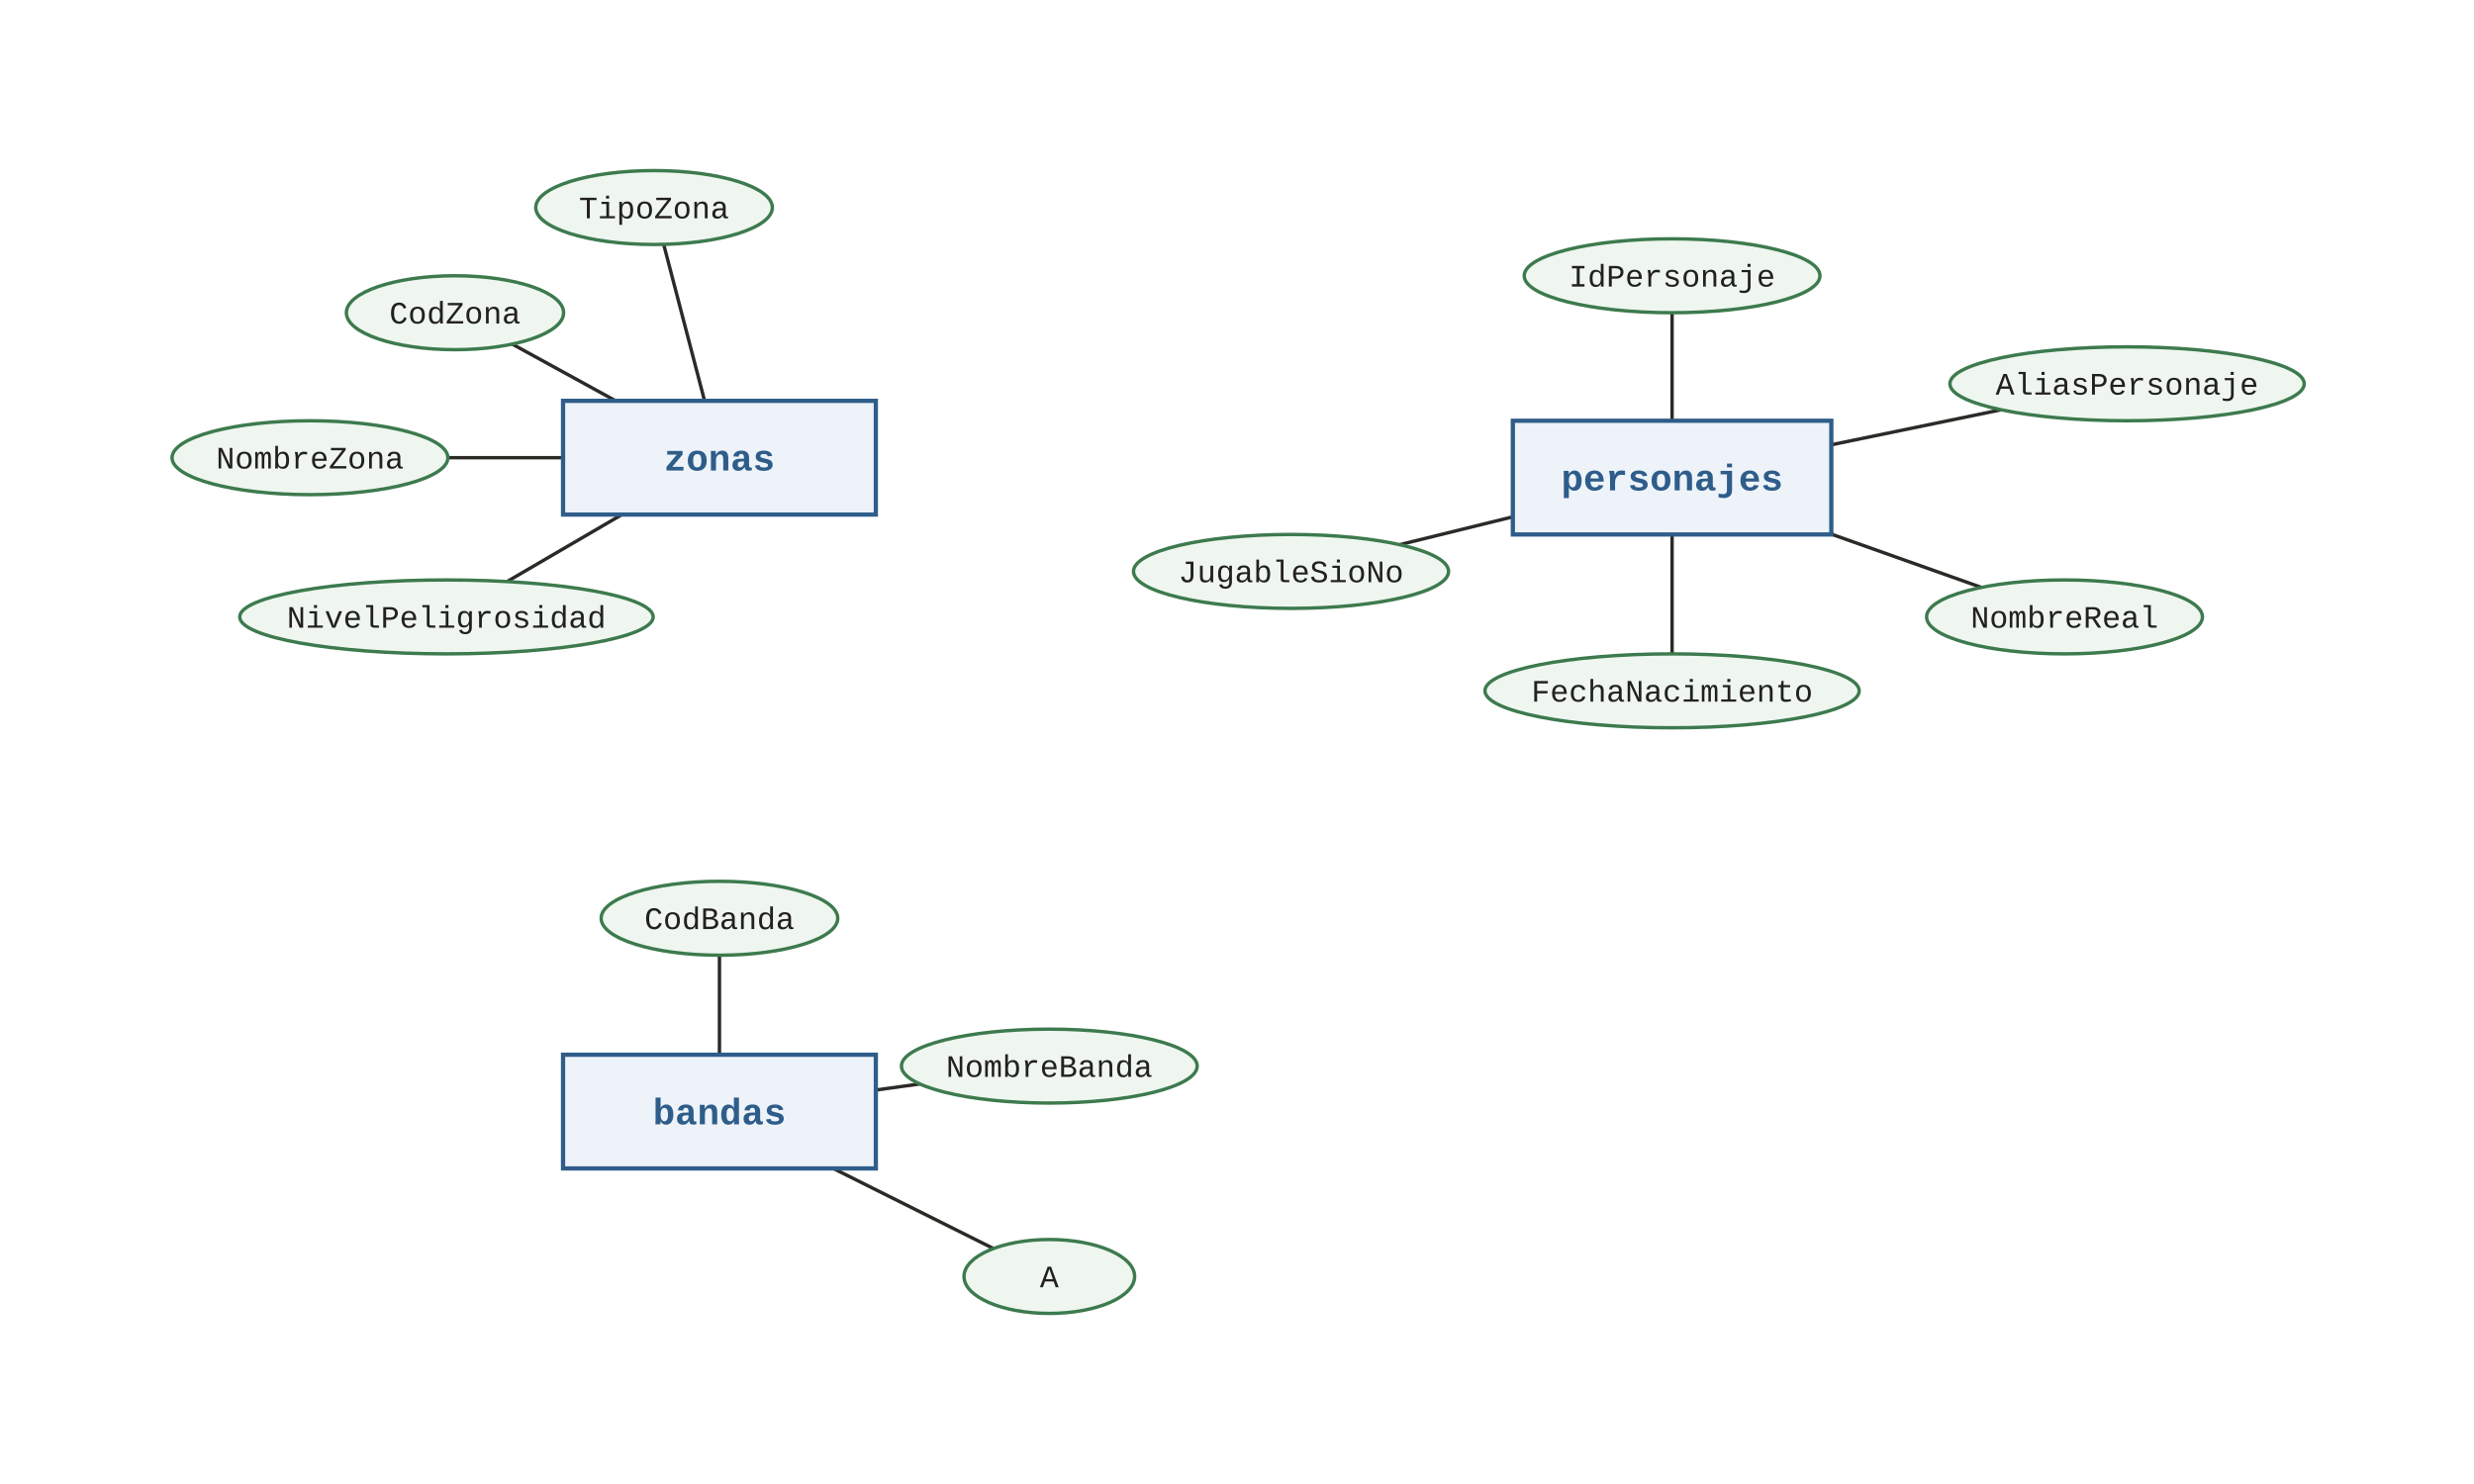
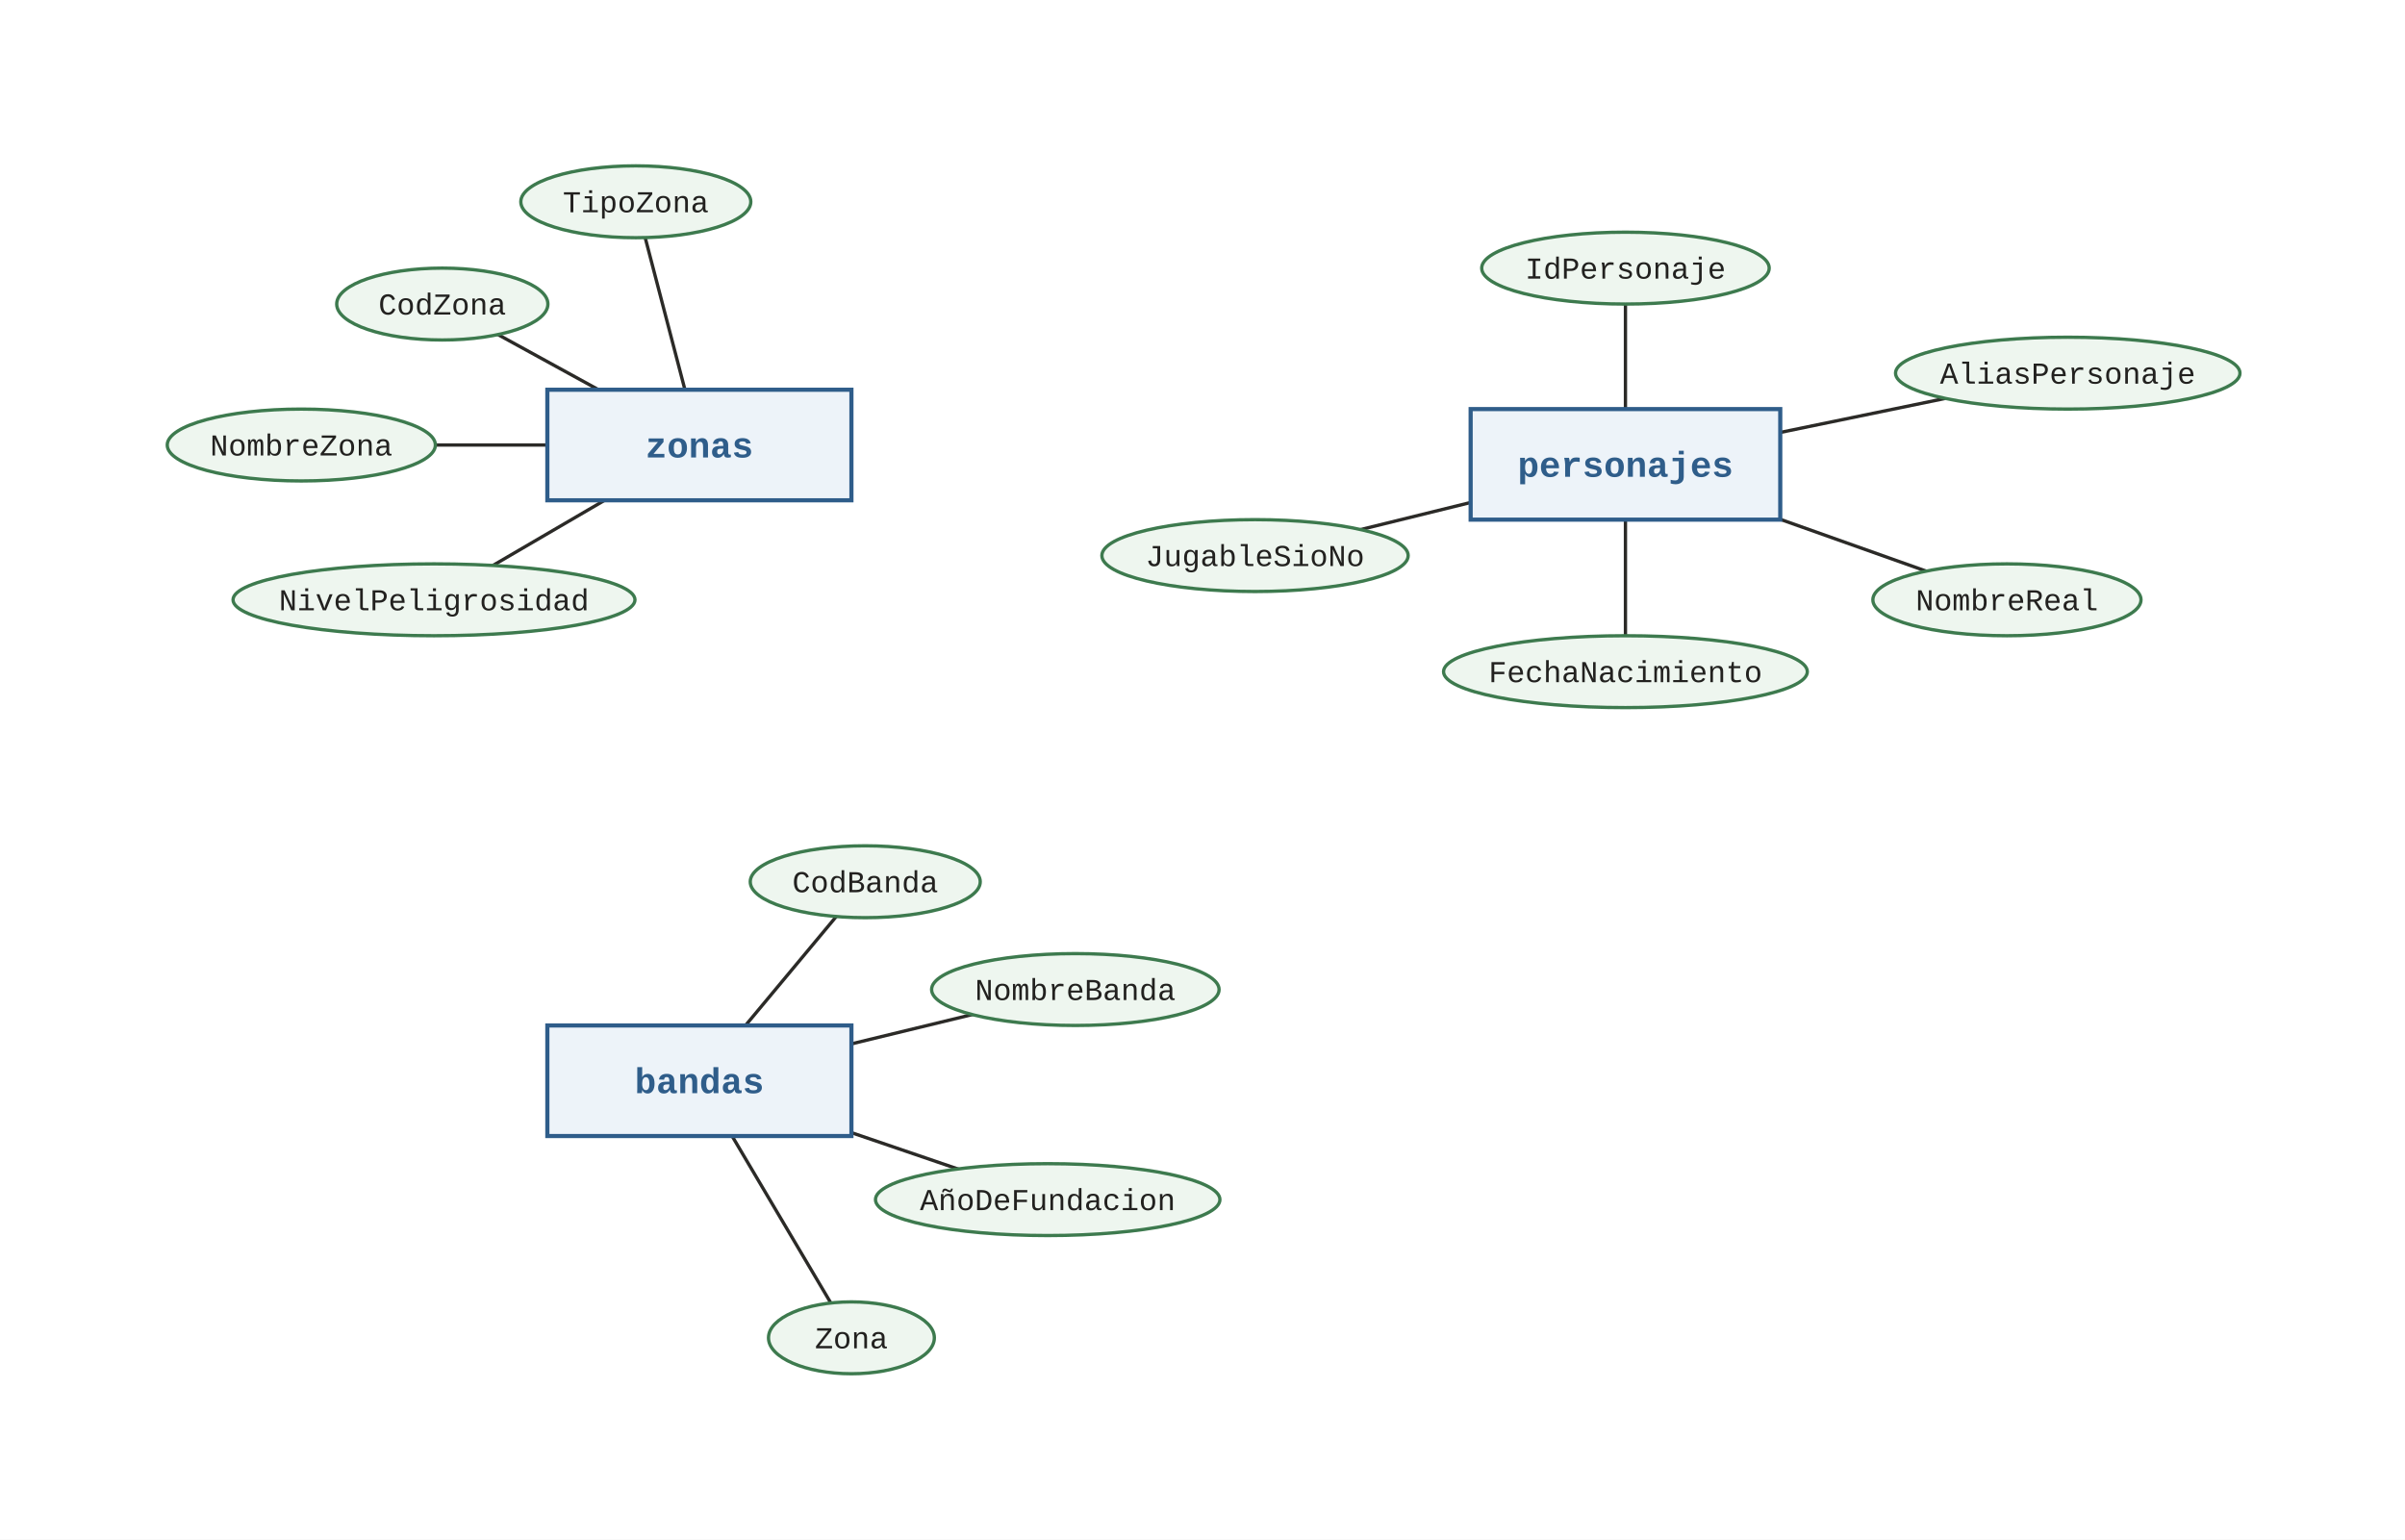
- <svg xmlns="http://www.w3.org/2000/svg" viewBox="1993 1634 870 522" width="870" height="522">
+ <svg xmlns="http://www.w3.org/2000/svg" viewBox="1993 1634 870 557" width="870" height="557">
  <style>.ln{stroke:#2B2A27;stroke-width:1.2}.mk{stroke:#2B2A27;stroke-width:1.5;fill:none}.mo{fill:#FFFFFF;stroke:#2B2A27;stroke-width:1.5}
.ent{fill:#EDF3F9;stroke:#2F5D8A;stroke-width:1.5}.dia{fill:#FBF2E0;stroke:#9C6510;stroke-width:1.5}.att{fill:#EEF6EF;stroke:#3D7A4E;stroke-width:1.2}.att.key{fill:#F3EDFB;stroke:#7A4FB8}.att.dr{stroke-dasharray:4 3}
.ent.in,.dia.in{fill:none}.dup{stroke:#C0362C;stroke-width:2.4}
.tx{fill:#22211F;font:11px Consolas,'JetBrains Mono','Courier New',monospace}.txk{fill:#6B3FA8;font-weight:600}.tb{font:600 13px Consolas,'JetBrains Mono','Courier New',monospace;fill:#2F5D8A}.tr{font:600 12px Consolas,'JetBrains Mono','Courier New',monospace;fill:#9C6510}.tt{font:600 10px Consolas,'JetBrains Mono','Courier New',monospace;fill:#6B6A64}
.ul{stroke:#6B3FA8;stroke-width:1}.ul.p{stroke-dasharray:3 2}.card{font:600 11px Consolas,'JetBrains Mono','Courier New',monospace;fill:#A2441C;paint-order:stroke;stroke:#FFFFFF;stroke-width:4px;stroke-linejoin:round}.cardq{fill:#6B6A64}
.tbox{fill:#FFFFFF;stroke:#A9B2C0;stroke-width:1}.thd{fill:#33557F}.thx{font:600 12.5px Consolas,'JetBrains Mono','Courier New',monospace;fill:#FFFFFF}.cx{font:11.5px Consolas,'JetBrains Mono','Courier New',monospace;fill:#22211F}.cpk{fill:#6B3FA8;font-weight:600}.cfk{fill:#A3304A}.cty{fill:#6B6A64;font-weight:400}.uq{font:600 9px Consolas,'JetBrains Mono','Courier New',monospace;fill:#2A7F8F}
.lk{stroke:#6B6A64;stroke-width:1.4;fill:none}.lk.dash{stroke-dasharray:6 4}.lkm{stroke:#6B6A64;stroke-width:1.5;fill:none}.lko{fill:#FFFFFF;stroke:#6B6A64;stroke-width:1.5}
.ipk{fill:#8E5FD0}.ifk{fill:#B4364E}.icol{fill:#2A7F8F}.inul{fill:none;stroke:#2A7F8F;stroke-width:1.3}
.rbox{fill:#FFFFFF;stroke:#22211F;stroke-width:1.1}.rnm{font:600 12.5px Consolas,'JetBrains Mono','Courier New',monospace;fill:#2F5D8A}.rcol{font:12px Consolas,'JetBrains Mono','Courier New',monospace;fill:#22211F}.rpk{font-weight:700;fill:#6B3FA8}.rfk{fill:#A3304A}.rul{stroke:#6B3FA8;stroke-width:1.1}
.rtag{font:600 9.5px Consolas,'JetBrains Mono','Courier New',monospace;fill:#6B6A64}.rarr{fill:none;stroke:#B4364E;stroke-width:1.1}.rhead{fill:#B4364E}
.ent.hd,.dia.hd{fill:none}.ktag{font:700 9px Consolas,'JetBrains Mono','Courier New',monospace;fill:#6B6A64}.rlab{fill:#FFFFFF;stroke:none;opacity:.92}.dia.assoc{stroke-dasharray:5 3}.ln.lid{stroke-width:2.2}.isal{fill:#9C6510}.skt{fill:#2F5D8A}
.thx.dup{fill:#FFC2BD}.cx.dup,.rnm.dup,.rcol.dup{fill:#C0362C;text-decoration:underline}
.note{stroke-width:1.2}.note-fold{stroke-width:1.2}.nc-y{fill:#FFF4C2;stroke:#D2AE36}.nc-b{fill:#DDEBFA;stroke:#7AA3D6}.nc-g{fill:#DFF2E1;stroke:#7DBB87}.nc-p{fill:#FBE1EC;stroke:#D98AAE}.note-fold{filter:brightness(.93)}.note-tx{font:12px 'Segoe UI',Arial,sans-serif;fill:#2B2A27}</style>
-   <rect x="1993" y="1634" width="870" height="522" fill="#ffffff" />
+   <rect x="1993" y="1634" width="870" height="557" fill="#ffffff" />
  <line x1="2246" y1="1795" x2="2153" y2="1744" class="ln" />
  <line x1="2246" y1="1795" x2="2102" y2="1795" class="ln" />
  <line x1="2246" y1="1795" x2="2223" y2="1707" class="ln" />
  <line x1="2246" y1="1795" x2="2150" y2="1851" class="ln" />
  <line x1="2581" y1="1802" x2="2581" y2="1731" class="ln" />
  <line x1="2581" y1="1802" x2="2741" y2="1769" class="ln" />
  <line x1="2581" y1="1802" x2="2719" y2="1851" class="ln" />
  <line x1="2581" y1="1802" x2="2581" y2="1877" class="ln" />
  <line x1="2581" y1="1802" x2="2447" y2="1835" class="ln" />
-   <line x1="2246" y1="2025" x2="2246" y2="1957" class="ln" />
-   <line x1="2246" y1="2025" x2="2362" y2="2009" class="ln" />
-   <line x1="2246" y1="2025" x2="2362" y2="2083" class="ln" />
+   <line x1="2246" y1="2025" x2="2306" y2="1953" class="ln" />
+   <line x1="2246" y1="2025" x2="2382" y2="1992" class="ln" />
+   <line x1="2246" y1="2025" x2="2372" y2="2068" class="ln" />
+   <line x1="2246" y1="2025" x2="2301" y2="2118" class="ln" />
  <g class="node" data-id="nmwmhqvag3xdsrz">
    <rect x="2191" y="1775" width="110" height="40" class="ent" />
    <text x="2246" y="1799.5" text-anchor="middle" class="tb">zonas</text>
  </g>
  <g class="node" data-id="nmwmhrrtz46f440">
    <ellipse cx="2153" cy="1744" rx="38.2" ry="13" class="att" />
    <text x="2153" y="1747.8" text-anchor="middle" class="tx">CodZona</text>
  </g>
  <g class="node" data-id="nmwmhs1pz4838rc">
    <ellipse cx="2102" cy="1795" rx="48.5" ry="13" class="att" />
    <text x="2102" y="1798.8" text-anchor="middle" class="tx">NombreZona</text>
  </g>
  <g class="node" data-id="nmwmhse6k4avtgo">
    <ellipse cx="2223" cy="1707" rx="41.6" ry="13" class="att" />
    <text x="2223" y="1710.8" text-anchor="middle" class="tx">TipoZona</text>
  </g>
  <g class="node" data-id="nmwmhsl8x4cs0xw">
    <ellipse cx="2150" cy="1851" rx="72.7" ry="13" class="att" />
    <text x="2150" y="1854.8" text-anchor="middle" class="tx">NivelPeligrosidad</text>
  </g>
  <g class="node" data-id="nmwmhtg534eof8d">
    <rect x="2525" y="1782" width="112" height="40" class="ent" />
    <text x="2581" y="1806.5" text-anchor="middle" class="tb">personajes</text>
  </g>
  <g class="node" data-id="nmwmhtvoe4fcd3s">
    <ellipse cx="2581" cy="1731" rx="52" ry="13" class="att" />
    <text x="2581" y="1734.8" text-anchor="middle" class="tx">IdPersonaje</text>
  </g>
  <g class="node" data-id="nmwmhtzp54hasp6">
    <ellipse cx="2741" cy="1769" rx="62.3" ry="13" class="att" />
    <text x="2741" y="1772.8" text-anchor="middle" class="tx">AliasPersonaje</text>
  </g>
  <g class="node" data-id="nmwmhu9s44jnxp9">
    <ellipse cx="2719" cy="1851" rx="48.5" ry="13" class="att" />
    <text x="2719" y="1854.8" text-anchor="middle" class="tx">NombreReal</text>
  </g>
  <g class="node" data-id="nmwmhvhij4l5lyf">
    <ellipse cx="2581" cy="1877" rx="65.8" ry="13" class="att" />
    <text x="2581" y="1880.8" text-anchor="middle" class="tx">FechaNacimiento</text>
  </g>
  <g class="node" data-id="nmwmhw2st4nqzpn">
    <ellipse cx="2447" cy="1835" rx="55.4" ry="13" class="att" />
    <text x="2447" y="1838.8" text-anchor="middle" class="tx">JugableSioNo</text>
  </g>
  <g class="node" data-id="nmwmhxjzb4pf9rv">
    <rect x="2191" y="2005" width="110" height="40" class="ent" />
    <text x="2246" y="2029.5" text-anchor="middle" class="tb">bandas</text>
  </g>
  <g class="node" data-id="nmwmhxsy74qo5d7">
-     <ellipse cx="2246" cy="1957" rx="41.6" ry="13" class="att" />
-     <text x="2246" y="1960.8" text-anchor="middle" class="tx">CodBanda</text>
+     <ellipse cx="2306" cy="1953" rx="41.6" ry="13" class="att" />
+     <text x="2306" y="1956.8" text-anchor="middle" class="tx">CodBanda</text>
  </g>
  <g class="node" data-id="nmwmhy7ny4s7mmz">
-     <ellipse cx="2362" cy="2009" rx="52" ry="13" class="att" />
-     <text x="2362" y="2012.8" text-anchor="middle" class="tx">NombreBanda</text>
+     <ellipse cx="2382" cy="1992" rx="52" ry="13" class="att" />
+     <text x="2382" y="1995.8" text-anchor="middle" class="tx">NombreBanda</text>
  </g>
  <g class="node" data-id="nmwmhzwdd4umxmz">
-     <ellipse cx="2362" cy="2083" rx="30" ry="13" class="att" />
-     <text x="2362" y="2086.8" text-anchor="middle" class="tx">A</text>
+     <ellipse cx="2372" cy="2068" rx="62.3" ry="13" class="att" />
+     <text x="2372" y="2071.8" text-anchor="middle" class="tx">AñoDeFundacion</text>
+   </g>
+   <g class="node" data-id="nmwmi0gy84w97ze">
+     <ellipse cx="2301" cy="2118" rx="30" ry="13" class="att" />
+     <text x="2301" y="2121.8" text-anchor="middle" class="tx">Zona</text>
  </g>
</svg>
